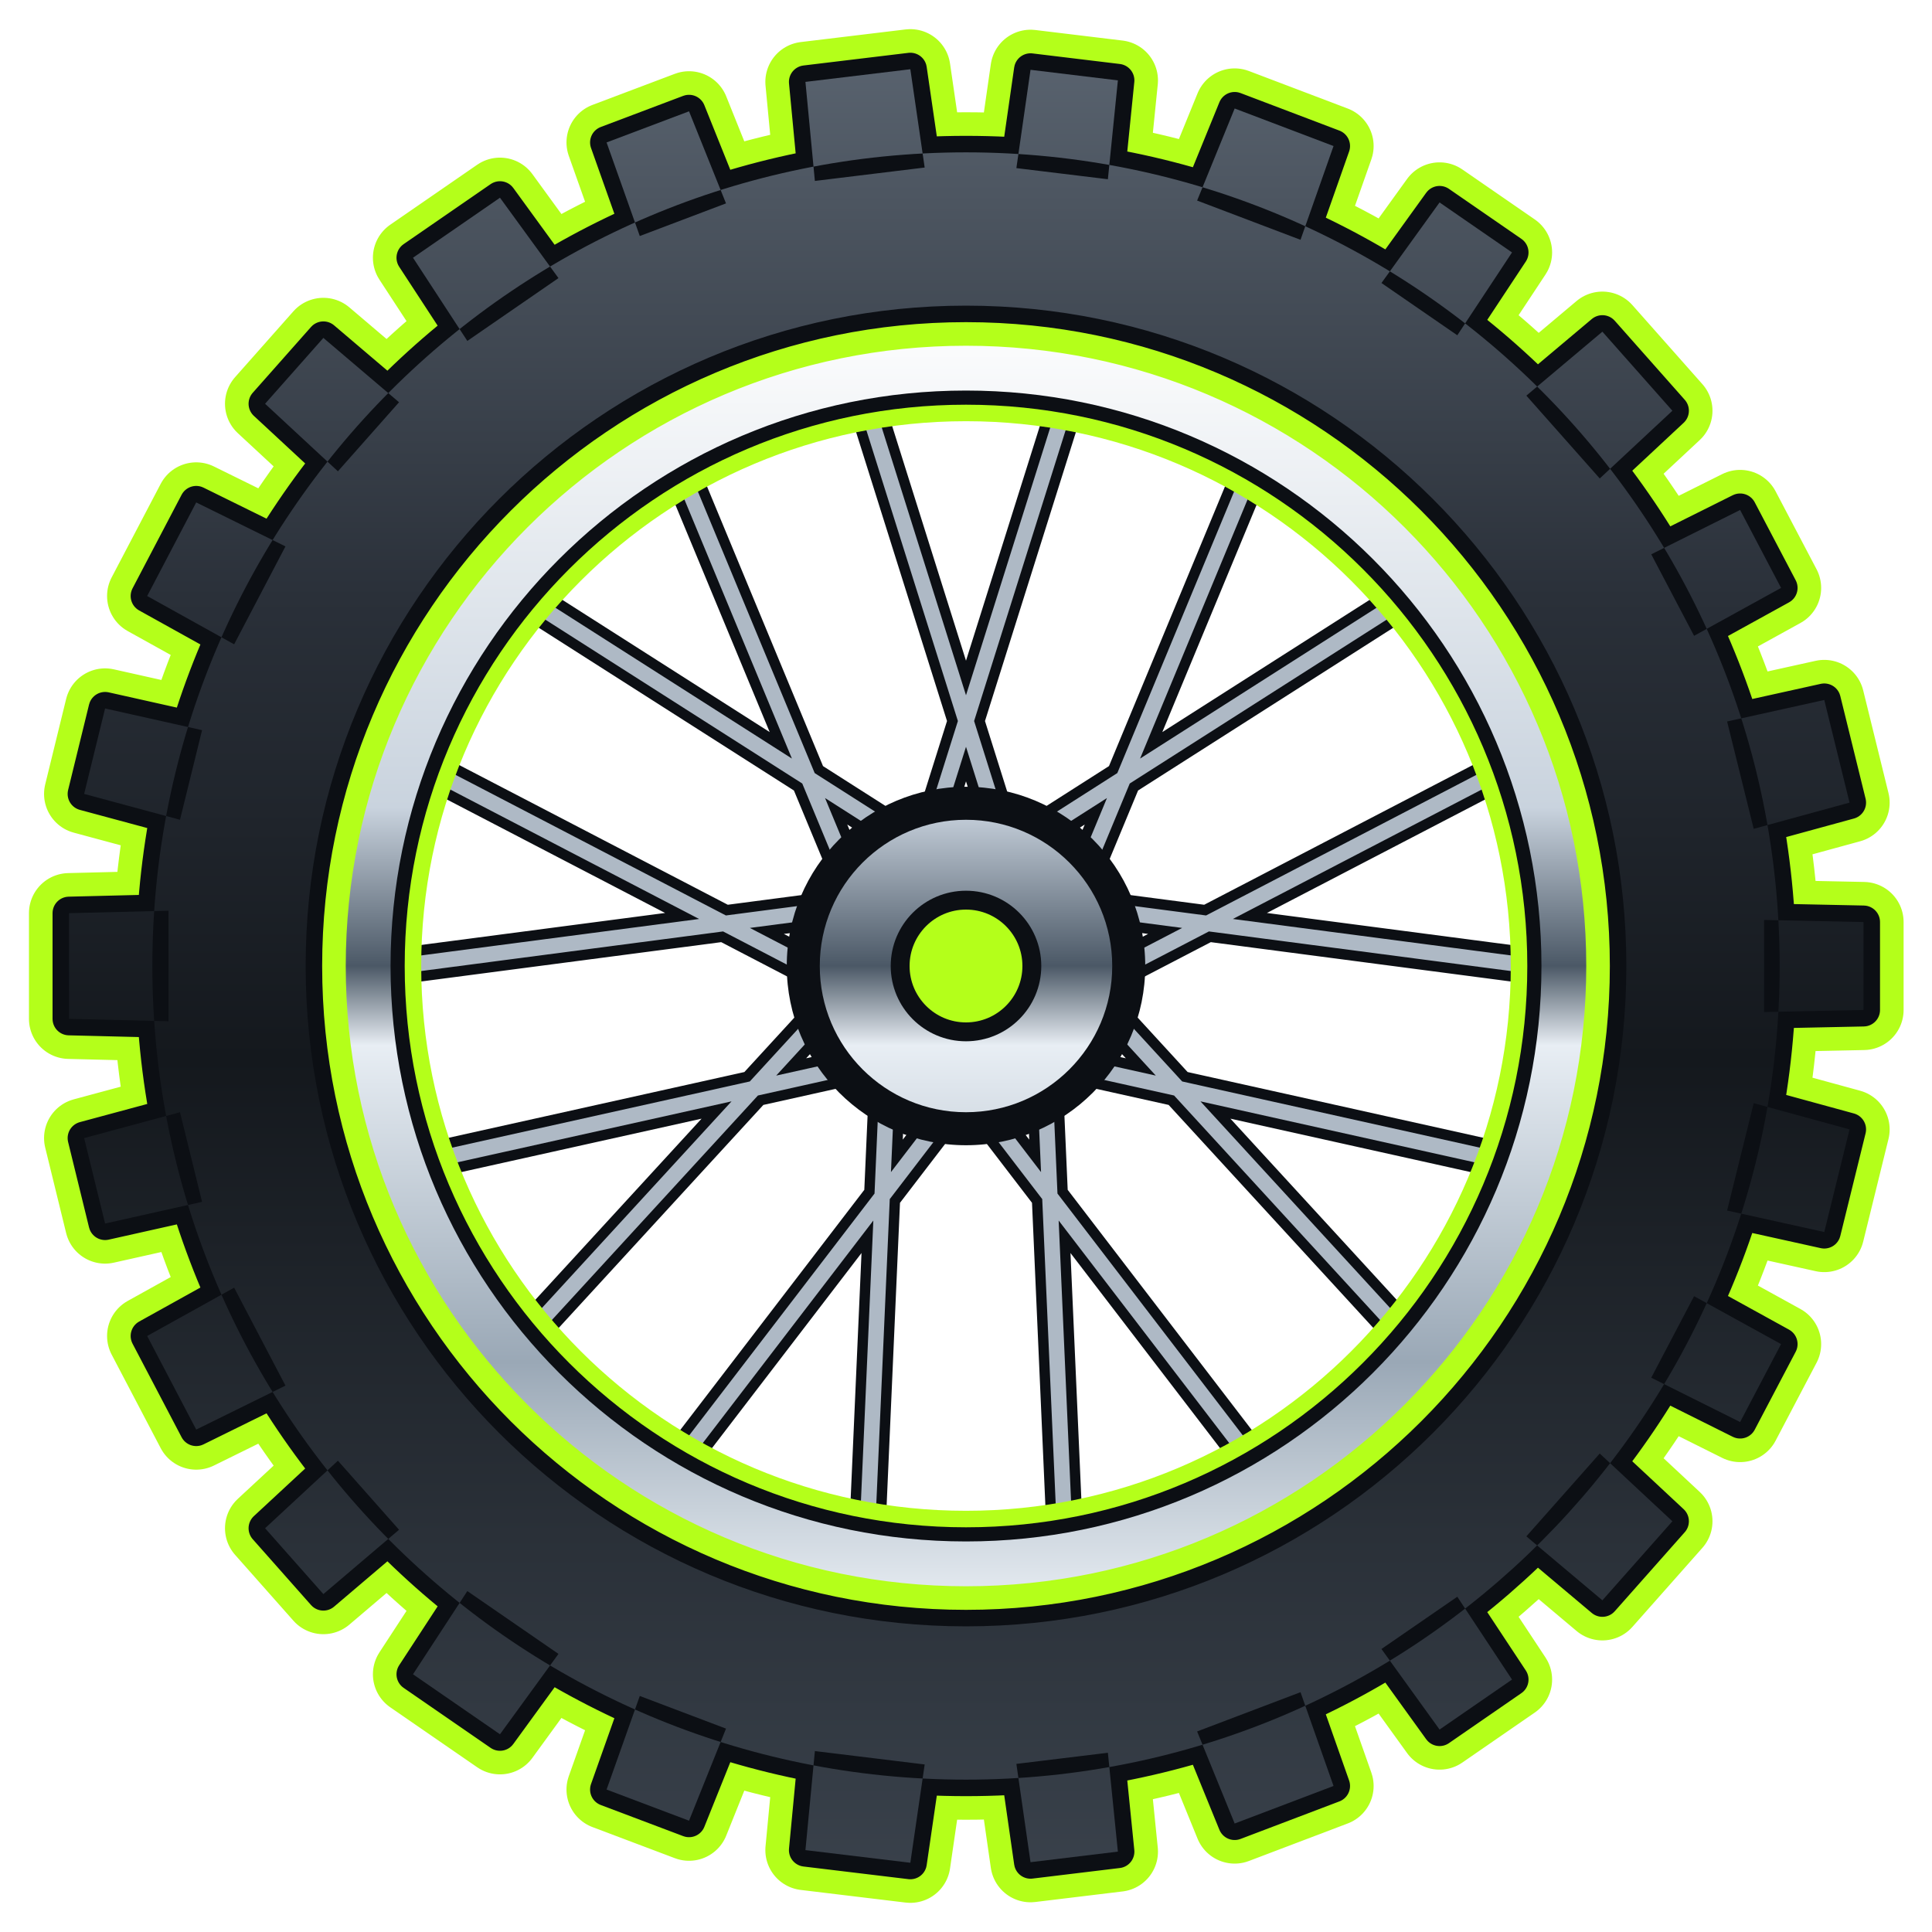
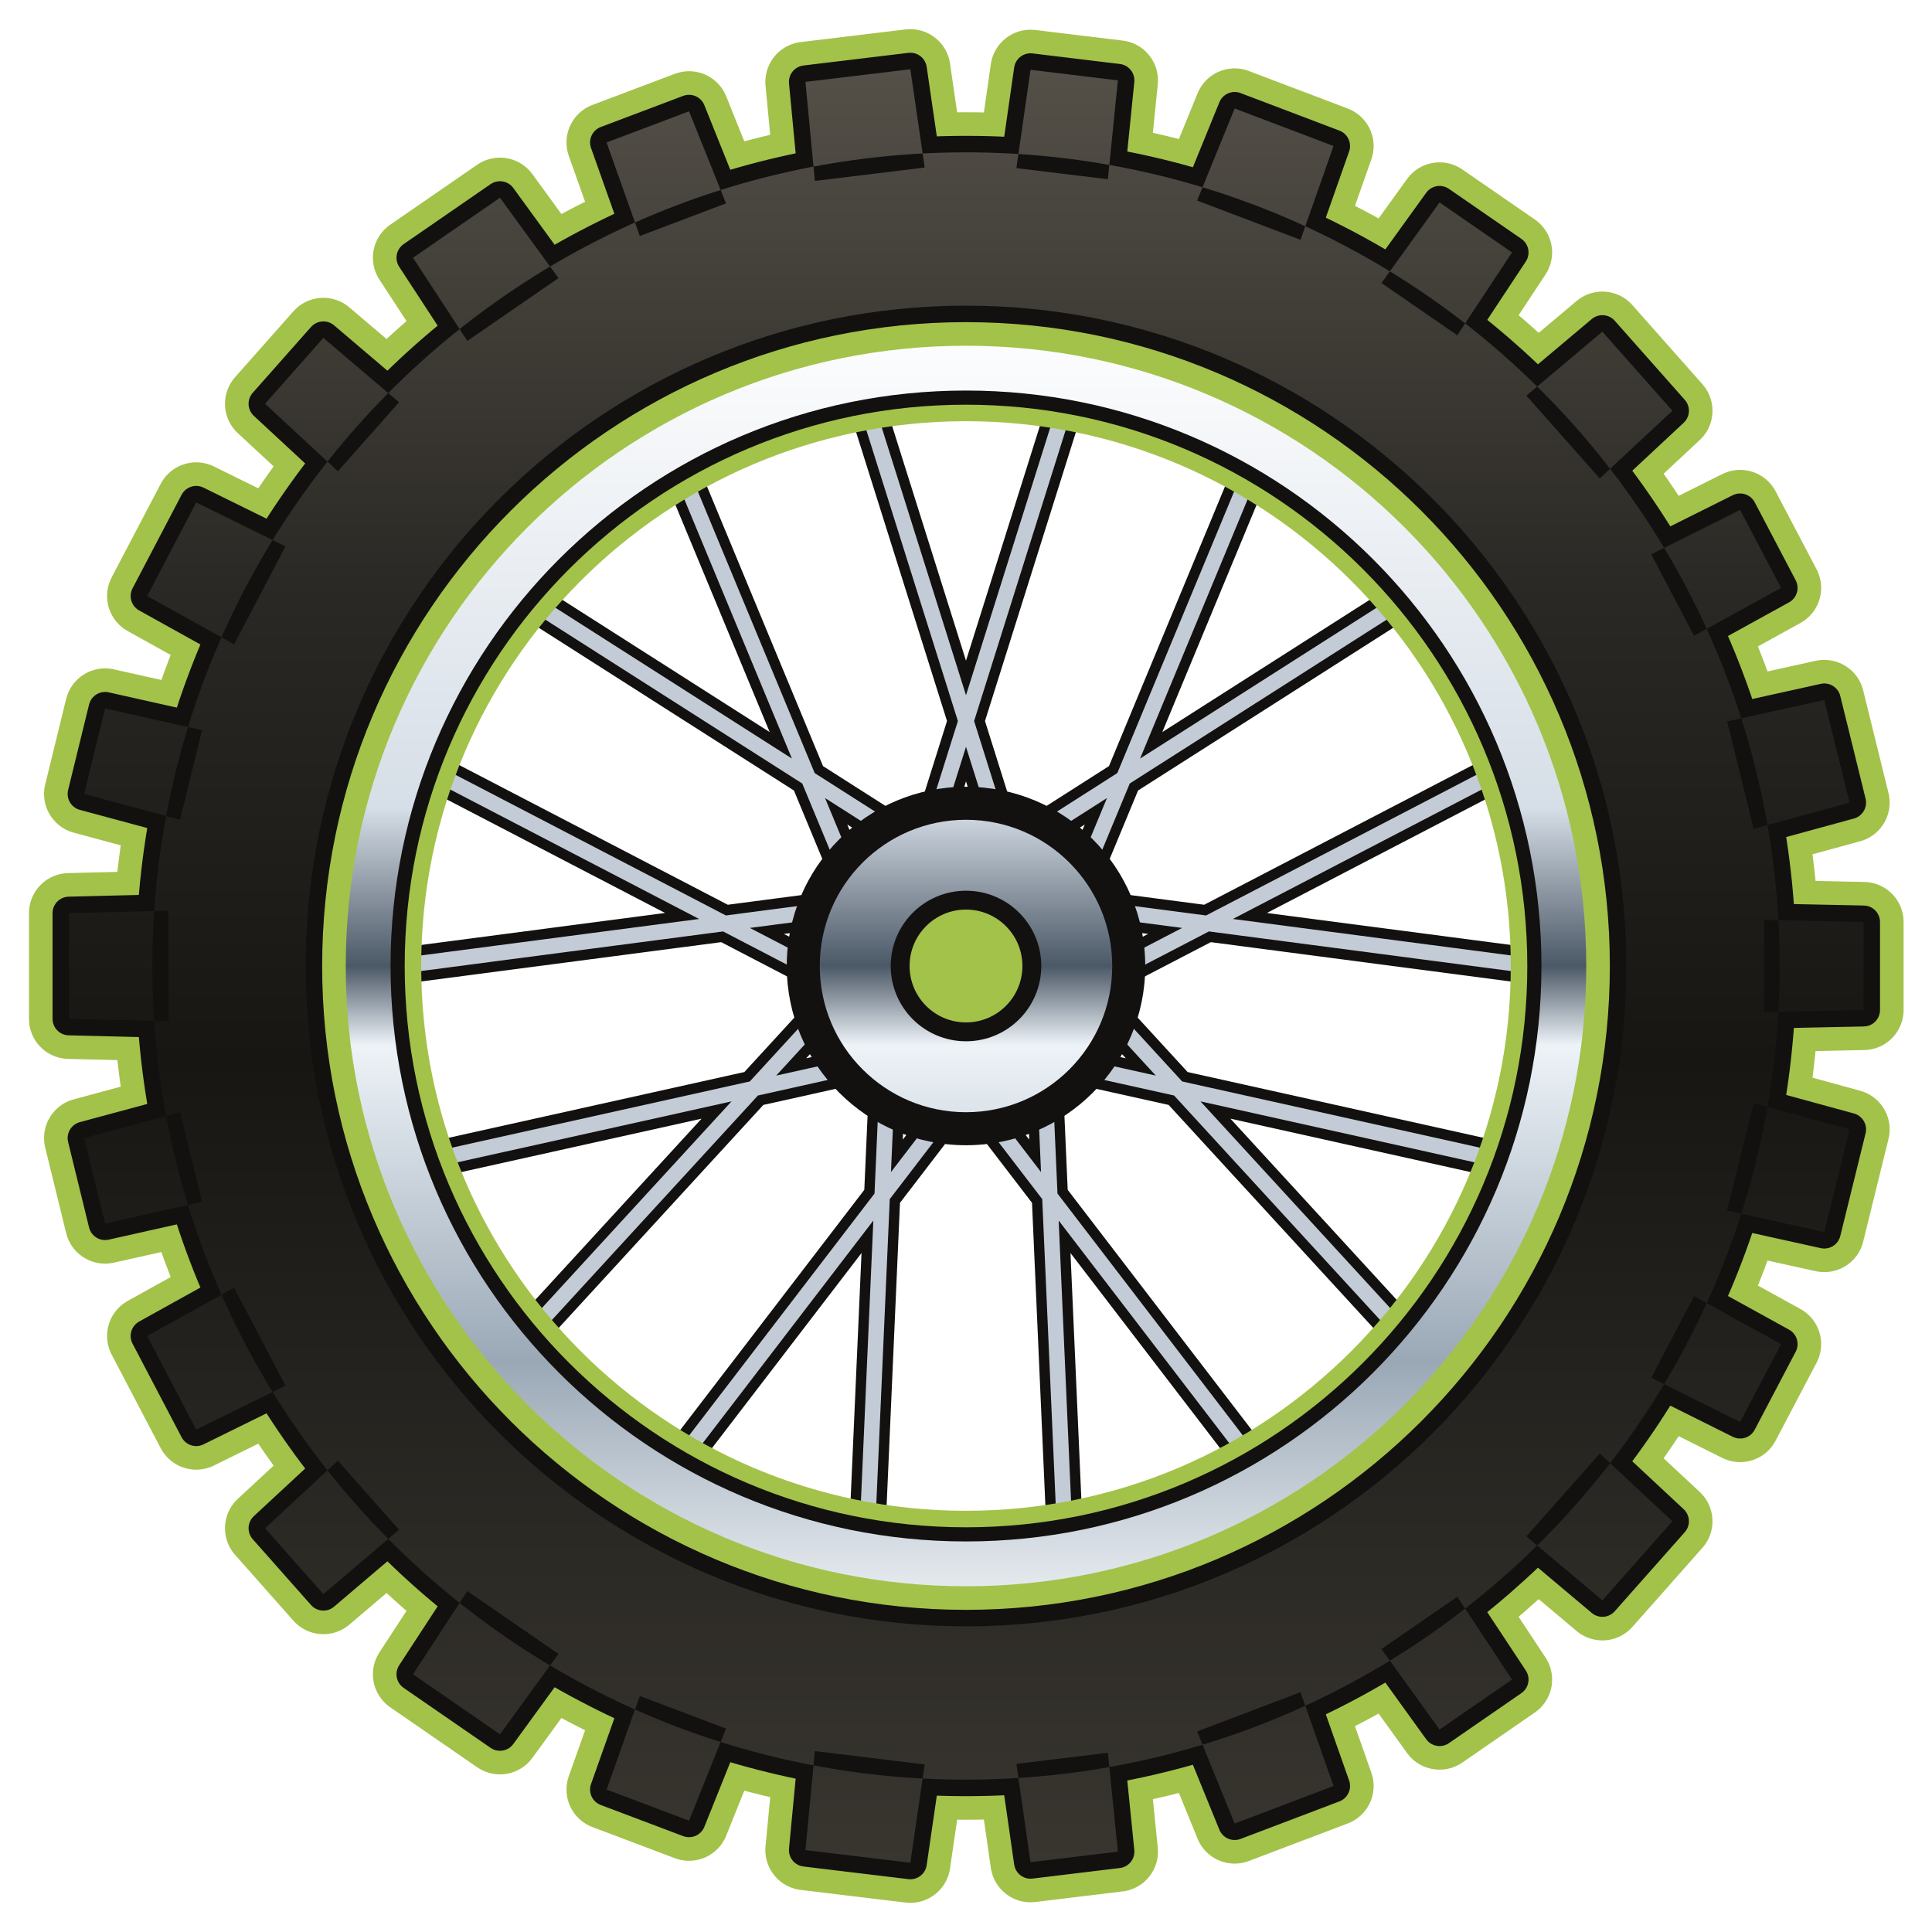
<svg xmlns="http://www.w3.org/2000/svg" viewBox="0 0 1024 1024" width="1024" height="1024">
  <defs>
    <linearGradient id="ch" x1="0" y1="162.0" x2="0" y2="862.0" gradientUnits="userSpaceOnUse">
      <stop offset="0" stop-color="#ffffff" />
-       <stop offset=".38" stop-color="#c9d3de" />
+       <stop offset=".38" stop-color="#d6dee7" />
      <stop offset=".5" stop-color="#4b5866" />
-       <stop offset=".56" stop-color="#e8eef4" />
+       <stop offset=".56" stop-color="#eef3f8" />
      <stop offset=".8" stop-color="#9aa8b6" />
-       <stop offset="1" stop-color="#eef3f8" />
+       <stop offset="1" stop-color="#f2f5f8" />
    </linearGradient>
    <linearGradient id="rb" x1="0" y1="23" x2="0" y2="1001" gradientUnits="userSpaceOnUse">
-       <stop offset="0" stop-color="#5a6470" />
-       <stop offset=".3" stop-color="#2a3039" />
-       <stop offset=".55" stop-color="#14181d" />
-       <stop offset="1" stop-color="#3a424c" />
+       <stop offset="0" stop-color="#56524a" />
+       <stop offset=".3" stop-color="#2a2824" />
+       <stop offset=".55" stop-color="#171613" />
+       <stop offset="1" stop-color="#3a3731" />
    </linearGradient>
  </defs>
-   <path d="M564.9,479.6 L812.0,512.0 M550.6,560.5 L793.9,614.6 M573.3,521.2 L741.8,704.8 M510.4,574.0 L662.0,771.8 M553.1,558.4 L564.1,807.4 M470.9,558.4 L459.9,807.4 M513.6,574.0 L362.0,771.8 M450.7,521.2 L282.2,704.8 M473.4,560.5 L230.1,614.6 M459.1,479.6 L212.0,512.0 M451.2,524.4 L230.1,409.4 M492.3,453.2 L282.2,319.2 M457.5,482.4 L362.0,252.2 M534.7,454.3 L459.9,216.6 M489.3,454.3 L564.1,216.6 M566.5,482.4 L662.0,252.2 M531.7,453.2 L741.8,319.2 M572.8,524.4 L793.9,409.4" stroke="#0c0f14" stroke-width="19.2" stroke-linecap="round" />
-   <path d="M564.9,479.6 L812.0,512.0 M550.6,560.5 L793.9,614.6 M573.3,521.2 L741.8,704.8 M510.4,574.0 L662.0,771.8 M553.1,558.4 L564.1,807.4 M470.9,558.4 L459.9,807.4 M513.6,574.0 L362.0,771.8 M450.7,521.2 L282.2,704.8 M473.4,560.5 L230.1,614.6 M459.1,479.6 L212.0,512.0 M451.2,524.4 L230.1,409.4 M492.3,453.2 L282.2,319.2 M457.5,482.4 L362.0,252.2 M534.7,454.3 L459.9,216.6 M489.3,454.3 L564.1,216.6 M566.5,482.4 L662.0,252.2 M531.7,453.2 L741.8,319.2 M572.8,524.4 L793.9,409.4" stroke="#aeb9c5" stroke-width="8.2" stroke-linecap="round" />
-   <path fill-rule="evenodd" d="M167.0,512 a345.0,345.0 0 1,0 690.0,0 a345.0,345.0 0 1,0 -690.0,0Z M207.0,512 a305.0,305.0 0 1,1 610.0,0 a305.0,305.0 0 1,1 -610.0,0Z" fill="#b4ff1a" stroke="#b4ff1a" stroke-width="32.5" stroke-linejoin="round" />
-   <path fill-rule="evenodd" d="M167.0,512 a345.0,345.0 0 1,0 690.0,0 a345.0,345.0 0 1,0 -690.0,0Z M207.0,512 a305.0,305.0 0 1,1 610.0,0 a305.0,305.0 0 1,1 -610.0,0Z" fill="#0c0f14" stroke="#0c0f14" stroke-width="15.0" stroke-linejoin="round" />
+   <path d="M564.9,479.6 L812.0,512.0 M550.6,560.5 L793.9,614.6 M573.3,521.2 L741.8,704.8 M510.4,574.0 L662.0,771.8 M553.1,558.4 L564.1,807.4 M470.9,558.4 L459.9,807.4 M513.6,574.0 L362.0,771.8 M450.7,521.2 L282.2,704.8 M473.4,560.5 L230.1,614.6 M459.1,479.6 L212.0,512.0 M451.2,524.4 L230.1,409.4 M492.3,453.2 L282.2,319.2 M457.5,482.4 L362.0,252.2 M534.7,454.3 L459.9,216.6 M489.3,454.3 L564.1,216.6 M566.5,482.4 L662.0,252.2 M531.7,453.2 L741.8,319.2 M572.8,524.4 L793.9,409.4" stroke="#121110" stroke-width="19.2" stroke-linecap="round" />
+   <path d="M564.9,479.6 L812.0,512.0 M550.6,560.5 L793.9,614.6 M573.3,521.2 L741.8,704.8 M510.4,574.0 L662.0,771.8 M553.1,558.4 L564.1,807.4 M470.9,558.4 L459.9,807.4 M513.6,574.0 L362.0,771.8 M450.7,521.2 L282.2,704.8 M473.4,560.5 L230.1,614.6 M459.1,479.6 L212.0,512.0 M451.2,524.4 L230.1,409.4 M492.3,453.2 L282.2,319.2 M457.5,482.4 L362.0,252.2 M534.7,454.3 L459.9,216.6 M489.3,454.3 L564.1,216.6 M566.5,482.4 L662.0,252.2 M531.7,453.2 L741.8,319.2 M572.8,524.4 L793.9,409.4" stroke="#c3ccd6" stroke-width="8.2" stroke-linecap="round" />
+   <path fill-rule="evenodd" d="M167.0,512 a345.0,345.0 0 1,0 690.0,0 a345.0,345.0 0 1,0 -690.0,0Z M207.0,512 a305.0,305.0 0 1,1 610.0,0 a305.0,305.0 0 1,1 -610.0,0Z" fill="#a3c24a" stroke="#a3c24a" stroke-width="32.5" stroke-linejoin="round" />
+   <path fill-rule="evenodd" d="M167.0,512 a345.0,345.0 0 1,0 690.0,0 a345.0,345.0 0 1,0 -690.0,0Z M207.0,512 a305.0,305.0 0 1,1 610.0,0 a305.0,305.0 0 1,1 -610.0,0Z" fill="#121110" stroke="#121110" stroke-width="15.0" stroke-linejoin="round" />
  <path fill-rule="evenodd" d="M167.0,512 a345.0,345.0 0 1,0 690.0,0 a345.0,345.0 0 1,0 -690.0,0Z M207.0,512 a305.0,305.0 0 1,1 610.0,0 a305.0,305.0 0 1,1 -610.0,0Z" fill="url(#ch)" />
-   <path fill-rule="evenodd" d="M80.75,512 a431.25,431.25 0 1,0 862.5,0 a431.25,431.25 0 1,0 -862.5,0Z M162.0,512 a350.0,350.0 0 1,1 700.0,0 a350.0,350.0 0 1,1 -700.0,0Z M935.0,487.6 L987.7,488.7 L987.7,535.3 L935.0,536.4Z M929.5,584.7 L980.3,598.6 L966.9,653.0 L915.4,641.6Z M897.9,687.0 L944.0,712.4 L922.3,753.7 L875.2,730.2Z M847.9,770.4 L886.4,806.3 L849.3,848.2 L809.0,814.3Z M772.4,846.3 L801.4,890.2 L763.0,916.7 L732.2,874.0Z M689.3,896.9 L706.8,946.6 L654.4,966.5 L634.5,917.7Z M587.2,929.0 L592.5,981.4 L546.2,987.0 L538.7,934.9Z M490.1,935.2 L482.5,987.3 L426.9,980.6 L431.9,928.1Z M384.8,916.2 L365.2,965.0 L321.5,948.5 L339.1,898.9Z M296.0,876.6 L265.0,919.2 L218.9,887.4 L247.7,843.3Z M211.5,810.8 L171.4,844.9 L140.5,810.0 L179.1,774.2Z M151.3,734.4 L104.0,757.7 L78.0,708.1 L124.1,682.5Z M107.1,637.0 L55.7,648.5 L44.6,603.2 L95.4,589.5Z M89.3,541.3 L36.6,540.0 L36.6,484.0 L89.3,482.7Z M95.4,434.5 L44.6,420.8 L55.7,375.5 L107.1,387.0Z M124.1,341.5 L78.0,315.9 L104.0,266.3 L151.3,289.6Z M179.1,249.8 L140.5,214.0 L171.4,179.1 L211.5,213.2Z M247.7,180.7 L218.9,136.6 L265.0,104.8 L296.0,147.4Z M339.1,125.1 L321.5,75.5 L365.2,59.0 L384.8,107.8Z M431.9,95.9 L426.9,43.4 L482.5,36.7 L490.1,88.8Z M538.7,89.1 L546.2,37.0 L592.5,42.6 L587.2,95.0Z M634.5,106.3 L654.4,57.5 L706.8,77.4 L689.3,127.1Z M732.2,150.0 L763.0,107.3 L801.4,133.8 L772.4,177.7Z M809.0,209.7 L849.3,175.8 L886.4,217.7 L847.9,253.6Z M875.2,293.8 L922.3,270.3 L944.0,311.6 L897.9,337.0Z M915.4,382.4 L966.9,371.0 L980.3,425.4 L929.5,439.3Z" fill="#b4ff1a" stroke="#b4ff1a" stroke-width="42.5" stroke-linejoin="round" />
-   <path fill-rule="evenodd" d="M80.75,512 a431.25,431.25 0 1,0 862.5,0 a431.25,431.25 0 1,0 -862.5,0Z M162.0,512 a350.0,350.0 0 1,1 700.0,0 a350.0,350.0 0 1,1 -700.0,0Z M935.0,487.6 L987.7,488.7 L987.7,535.3 L935.0,536.4Z M929.5,584.7 L980.3,598.6 L966.9,653.0 L915.4,641.6Z M897.9,687.0 L944.0,712.4 L922.3,753.7 L875.2,730.2Z M847.9,770.4 L886.4,806.3 L849.3,848.2 L809.0,814.3Z M772.4,846.3 L801.4,890.2 L763.0,916.7 L732.2,874.0Z M689.3,896.9 L706.8,946.6 L654.4,966.5 L634.5,917.7Z M587.2,929.0 L592.5,981.4 L546.2,987.0 L538.7,934.9Z M490.1,935.2 L482.5,987.3 L426.9,980.6 L431.9,928.1Z M384.8,916.2 L365.2,965.0 L321.5,948.5 L339.1,898.9Z M296.0,876.6 L265.0,919.2 L218.9,887.4 L247.7,843.3Z M211.5,810.8 L171.4,844.9 L140.5,810.0 L179.1,774.2Z M151.3,734.4 L104.0,757.7 L78.0,708.1 L124.1,682.5Z M107.1,637.0 L55.7,648.5 L44.6,603.2 L95.4,589.5Z M89.3,541.3 L36.6,540.0 L36.6,484.0 L89.3,482.7Z M95.4,434.5 L44.6,420.8 L55.7,375.5 L107.1,387.0Z M124.1,341.5 L78.0,315.9 L104.0,266.3 L151.3,289.6Z M179.1,249.8 L140.5,214.0 L171.4,179.1 L211.5,213.2Z M247.7,180.7 L218.9,136.6 L265.0,104.8 L296.0,147.4Z M339.1,125.1 L321.5,75.5 L365.2,59.0 L384.8,107.8Z M431.9,95.9 L426.9,43.4 L482.5,36.7 L490.1,88.8Z M538.7,89.1 L546.2,37.0 L592.5,42.6 L587.2,95.0Z M634.5,106.3 L654.4,57.5 L706.8,77.4 L689.3,127.1Z M732.2,150.0 L763.0,107.3 L801.4,133.8 L772.4,177.7Z M809.0,209.7 L849.3,175.8 L886.4,217.7 L847.9,253.6Z M875.2,293.8 L922.3,270.3 L944.0,311.6 L897.9,337.0Z M915.4,382.4 L966.9,371.0 L980.3,425.4 L929.5,439.3Z" fill="#0c0f14" stroke="#0c0f14" stroke-width="17.5" stroke-linejoin="round" />
+   <path fill-rule="evenodd" d="M80.75,512 a431.25,431.25 0 1,0 862.5,0 a431.25,431.25 0 1,0 -862.5,0Z M162.0,512 a350.0,350.0 0 1,1 700.0,0 a350.0,350.0 0 1,1 -700.0,0Z M935.0,487.6 L987.7,488.7 L987.7,535.3 L935.0,536.4Z M929.5,584.7 L980.3,598.6 L966.9,653.0 L915.4,641.6Z M897.9,687.0 L944.0,712.4 L922.3,753.7 L875.2,730.2Z M847.9,770.4 L886.4,806.3 L849.3,848.2 L809.0,814.3Z M772.4,846.3 L801.4,890.2 L763.0,916.7 L732.2,874.0Z M689.3,896.9 L706.8,946.6 L654.4,966.5 L634.5,917.7Z M587.2,929.0 L592.5,981.4 L546.2,987.0 L538.7,934.9Z M490.1,935.2 L482.5,987.3 L426.9,980.6 L431.9,928.1Z M384.8,916.2 L365.2,965.0 L321.5,948.5 L339.1,898.9Z M296.0,876.6 L265.0,919.2 L218.9,887.4 L247.7,843.3Z M211.5,810.8 L171.4,844.9 L140.5,810.0 L179.1,774.2Z M151.3,734.4 L104.0,757.7 L78.0,708.1 L124.1,682.5Z M107.1,637.0 L55.7,648.5 L44.6,603.2 L95.4,589.5Z M89.3,541.3 L36.6,540.0 L36.6,484.0 L89.3,482.7Z M95.4,434.5 L44.6,420.8 L55.7,375.5 L107.1,387.0Z M124.1,341.5 L78.0,315.9 L104.0,266.3 L151.3,289.6Z M179.1,249.8 L140.5,214.0 L171.4,179.1 L211.5,213.2Z M247.7,180.7 L218.9,136.6 L265.0,104.8 L296.0,147.4Z M339.1,125.1 L321.5,75.5 L365.2,59.0 L384.8,107.8Z M431.9,95.9 L426.9,43.4 L482.5,36.7 L490.1,88.8Z M538.7,89.1 L546.2,37.0 L592.5,42.6 L587.2,95.0Z M634.5,106.3 L654.4,57.5 L706.8,77.4 L689.3,127.1Z M732.2,150.0 L763.0,107.3 L801.4,133.8 L772.4,177.7Z M809.0,209.7 L849.3,175.8 L886.4,217.7 L847.9,253.6Z M875.2,293.8 L922.3,270.3 L944.0,311.6 L897.9,337.0Z M915.4,382.4 L966.9,371.0 L980.3,425.4 L929.5,439.3Z" fill="#a3c24a" stroke="#a3c24a" stroke-width="42.5" stroke-linejoin="round" />
+   <path fill-rule="evenodd" d="M80.75,512 a431.25,431.25 0 1,0 862.5,0 a431.25,431.25 0 1,0 -862.5,0Z M162.0,512 a350.0,350.0 0 1,1 700.0,0 a350.0,350.0 0 1,1 -700.0,0Z M935.0,487.6 L987.7,488.7 L987.7,535.3 L935.0,536.4Z M929.5,584.7 L980.3,598.6 L966.9,653.0 L915.4,641.6Z M897.9,687.0 L944.0,712.4 L922.3,753.7 L875.2,730.2Z M847.9,770.4 L886.4,806.3 L849.3,848.2 L809.0,814.3Z M772.4,846.3 L801.4,890.2 L763.0,916.7 L732.2,874.0Z M689.3,896.9 L706.8,946.6 L654.4,966.5 L634.5,917.7Z M587.2,929.0 L592.5,981.4 L546.2,987.0 L538.7,934.9Z M490.1,935.2 L482.5,987.3 L426.9,980.6 L431.9,928.1Z M384.8,916.2 L365.2,965.0 L321.5,948.5 L339.1,898.9Z M296.0,876.6 L265.0,919.2 L218.9,887.4 L247.7,843.3Z M211.5,810.8 L171.4,844.9 L140.5,810.0 L179.1,774.2Z M151.3,734.4 L104.0,757.7 L78.0,708.1 L124.1,682.5Z M107.1,637.0 L55.7,648.5 L44.6,603.2 L95.4,589.5Z M89.3,541.3 L36.6,540.0 L36.6,484.0 L89.3,482.7Z M95.4,434.5 L44.6,420.8 L55.7,375.5 L107.1,387.0Z M124.1,341.5 L78.0,315.9 L104.0,266.3 L151.3,289.6Z M179.1,249.8 L140.5,214.0 L171.4,179.1 L211.5,213.2Z M247.7,180.7 L218.9,136.6 L265.0,104.8 L296.0,147.4Z M339.1,125.1 L321.5,75.5 L365.2,59.0 L384.8,107.8Z M431.9,95.9 L426.9,43.4 L482.5,36.7 L490.1,88.8Z M538.7,89.1 L546.2,37.0 L592.5,42.6 L587.2,95.0Z M634.5,106.3 L654.4,57.5 L706.8,77.4 L689.3,127.1Z M732.2,150.0 L763.0,107.3 L801.4,133.8 L772.4,177.7Z M809.0,209.7 L849.3,175.8 L886.4,217.7 L847.9,253.6Z M875.2,293.8 L922.3,270.3 L944.0,311.6 L897.9,337.0Z M915.4,382.4 L966.9,371.0 L980.3,425.4 L929.5,439.3Z" fill="#121110" stroke="#121110" stroke-width="17.5" stroke-linejoin="round" />
  <path fill-rule="evenodd" d="M80.75,512 a431.25,431.25 0 1,0 862.5,0 a431.25,431.25 0 1,0 -862.5,0Z M162.0,512 a350.0,350.0 0 1,1 700.0,0 a350.0,350.0 0 1,1 -700.0,0Z M935.0,487.6 L987.7,488.7 L987.7,535.3 L935.0,536.4Z M929.5,584.7 L980.3,598.6 L966.9,653.0 L915.4,641.6Z M897.9,687.0 L944.0,712.4 L922.3,753.7 L875.2,730.2Z M847.9,770.4 L886.4,806.3 L849.3,848.2 L809.0,814.3Z M772.4,846.3 L801.4,890.2 L763.0,916.7 L732.2,874.0Z M689.3,896.9 L706.8,946.6 L654.4,966.5 L634.5,917.7Z M587.2,929.0 L592.5,981.4 L546.2,987.0 L538.7,934.9Z M490.1,935.2 L482.5,987.3 L426.9,980.6 L431.9,928.1Z M384.8,916.2 L365.2,965.0 L321.5,948.5 L339.1,898.9Z M296.0,876.6 L265.0,919.2 L218.9,887.4 L247.7,843.3Z M211.5,810.8 L171.4,844.9 L140.5,810.0 L179.1,774.2Z M151.3,734.4 L104.0,757.7 L78.0,708.1 L124.1,682.5Z M107.1,637.0 L55.7,648.5 L44.6,603.2 L95.4,589.5Z M89.3,541.3 L36.6,540.0 L36.6,484.0 L89.3,482.7Z M95.4,434.5 L44.6,420.8 L55.7,375.5 L107.1,387.0Z M124.1,341.5 L78.0,315.9 L104.0,266.3 L151.3,289.6Z M179.1,249.8 L140.5,214.0 L171.4,179.1 L211.5,213.2Z M247.7,180.7 L218.9,136.6 L265.0,104.8 L296.0,147.4Z M339.1,125.1 L321.5,75.5 L365.2,59.0 L384.8,107.8Z M431.9,95.9 L426.9,43.4 L482.5,36.7 L490.1,88.8Z M538.7,89.1 L546.2,37.0 L592.5,42.6 L587.2,95.0Z M634.5,106.3 L654.4,57.5 L706.8,77.4 L689.3,127.1Z M732.2,150.0 L763.0,107.3 L801.4,133.8 L772.4,177.7Z M809.0,209.7 L849.3,175.8 L886.4,217.7 L847.9,253.6Z M875.2,293.8 L922.3,270.3 L944.0,311.6 L897.9,337.0Z M915.4,382.4 L966.9,371.0 L980.3,425.4 L929.5,439.3Z" fill="url(#rb)" />
-   <circle cx="512" cy="512" r="95.0" fill="#0c0f14" />
+   <circle cx="512" cy="512" r="95.0" fill="#121110" />
  <circle cx="512" cy="512" r="77.5" fill="url(#ch)" />
-   <circle cx="512" cy="512" r="34.9" fill="#b4ff1a" stroke="#0c0f14" stroke-width="10.0" />
+   <circle cx="512" cy="512" r="34.9" fill="#a3c24a" stroke="#121110" stroke-width="10.0" />
</svg>
